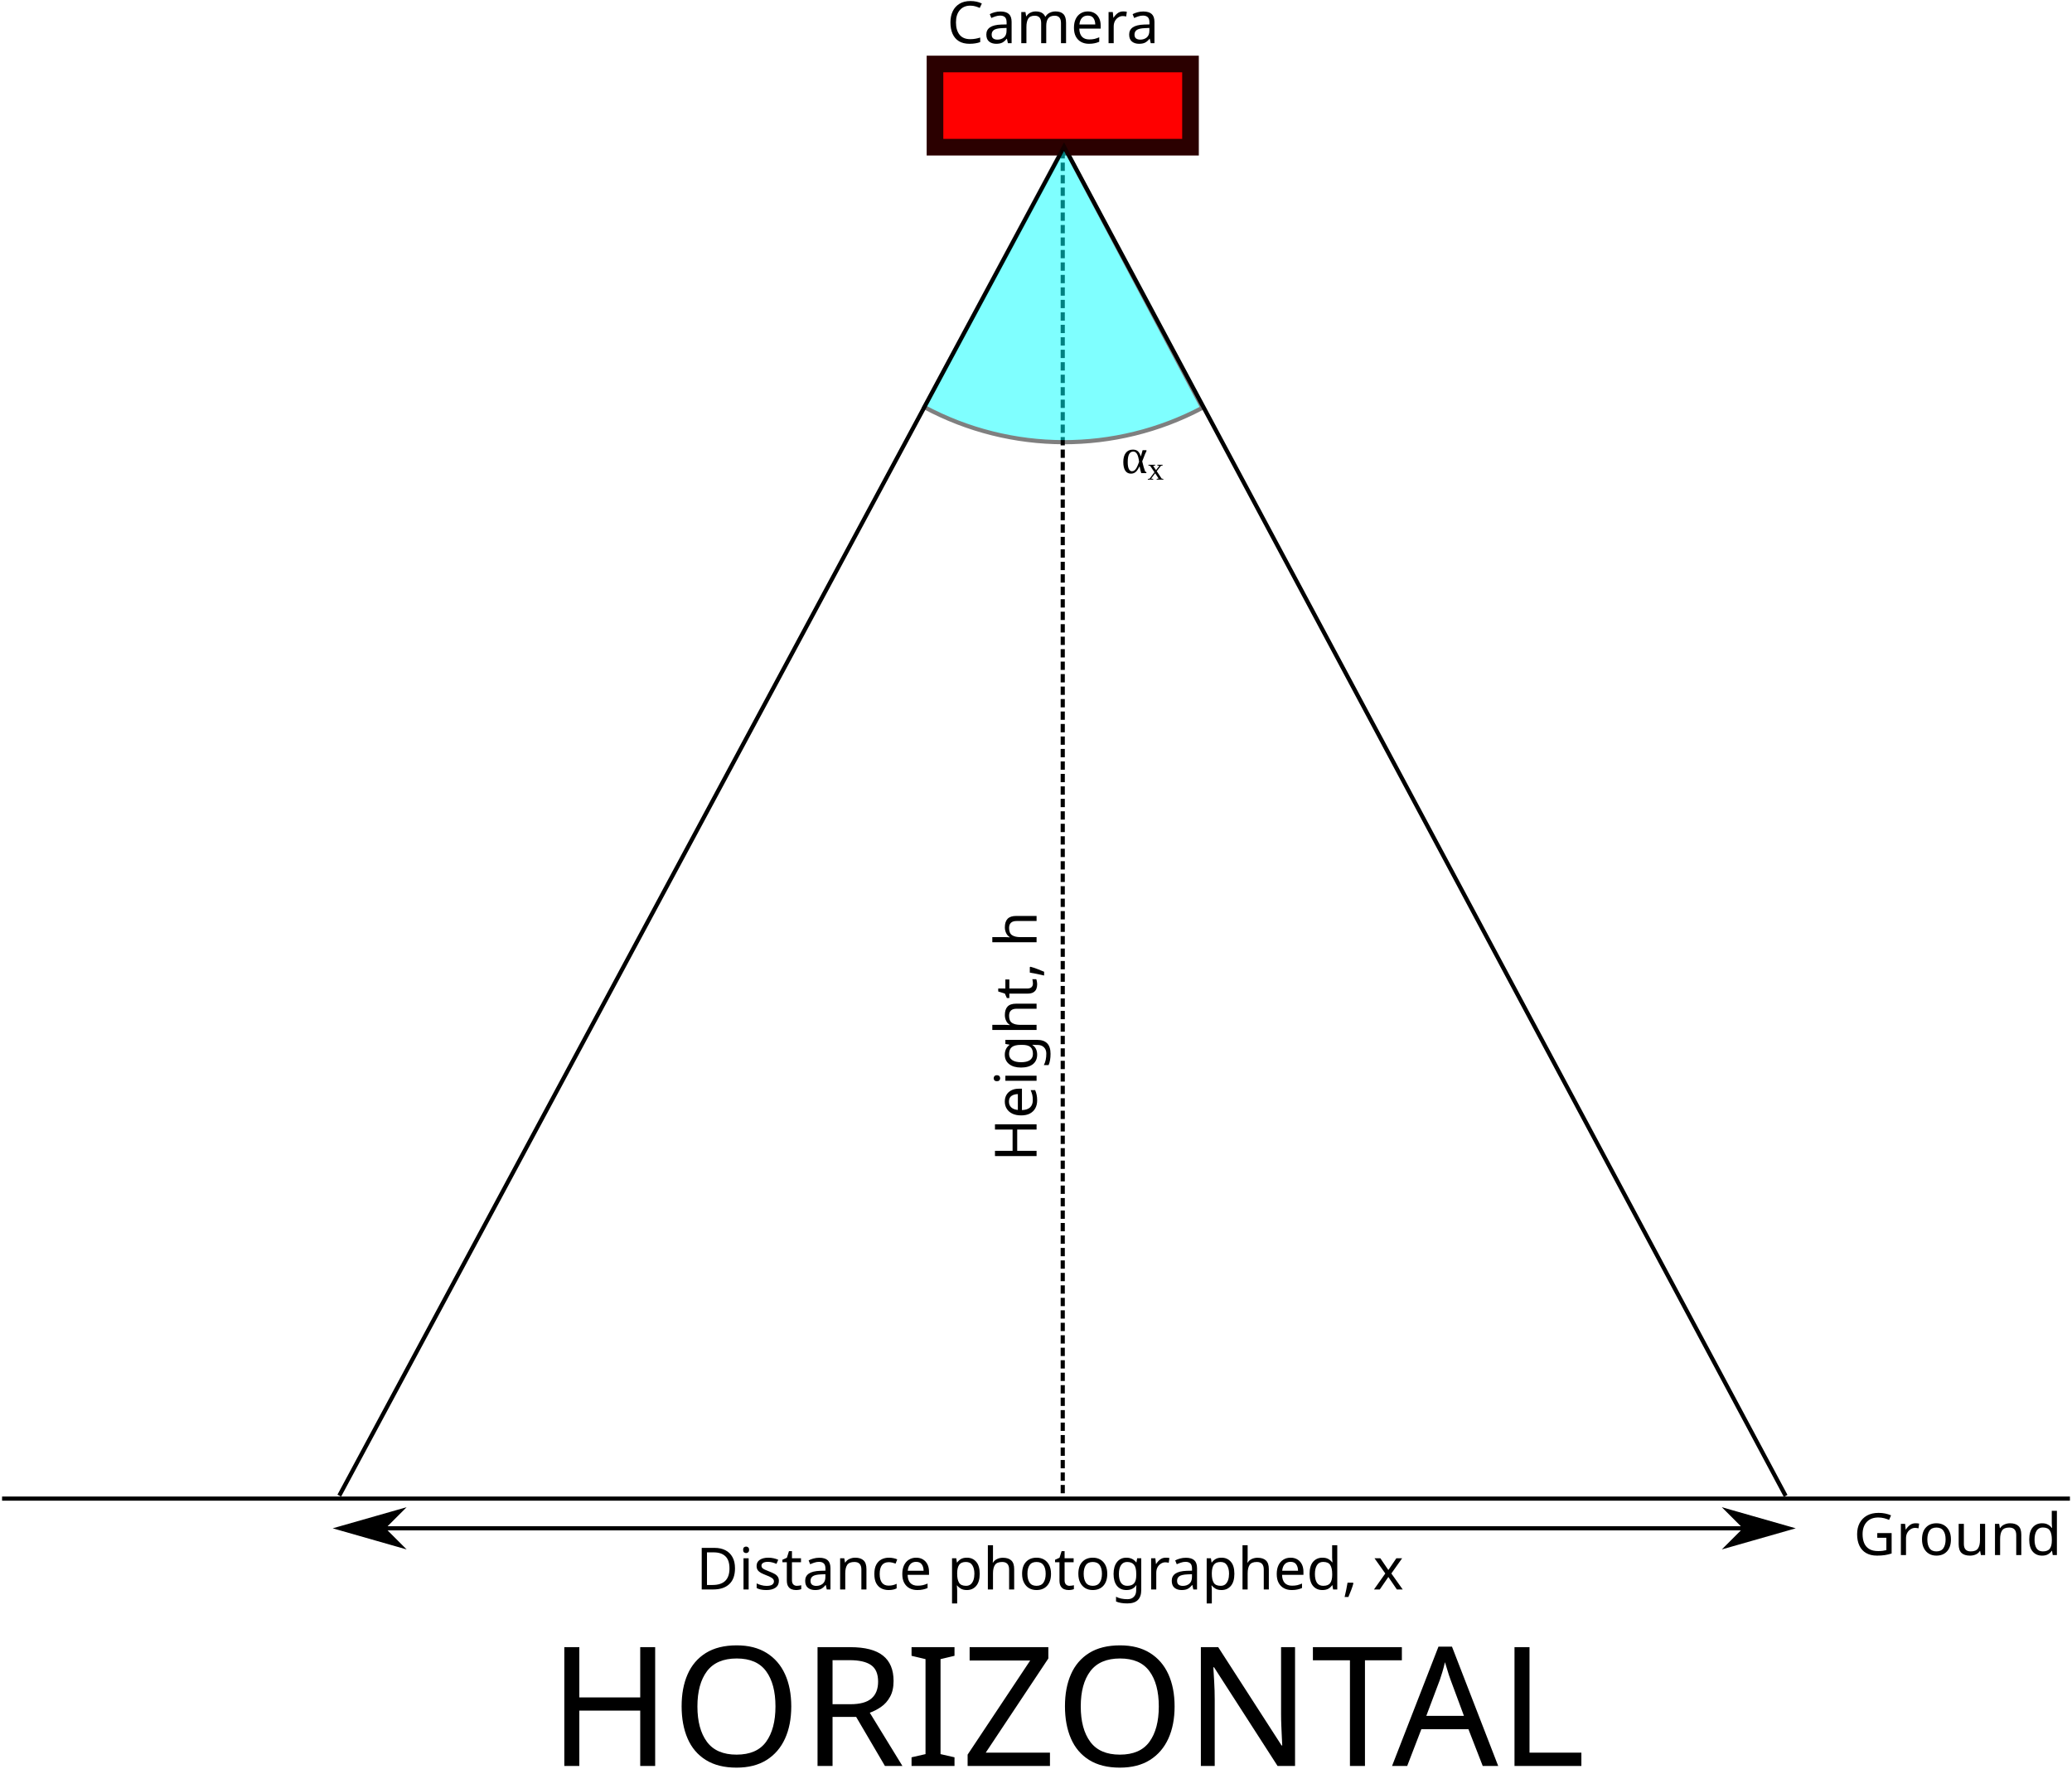
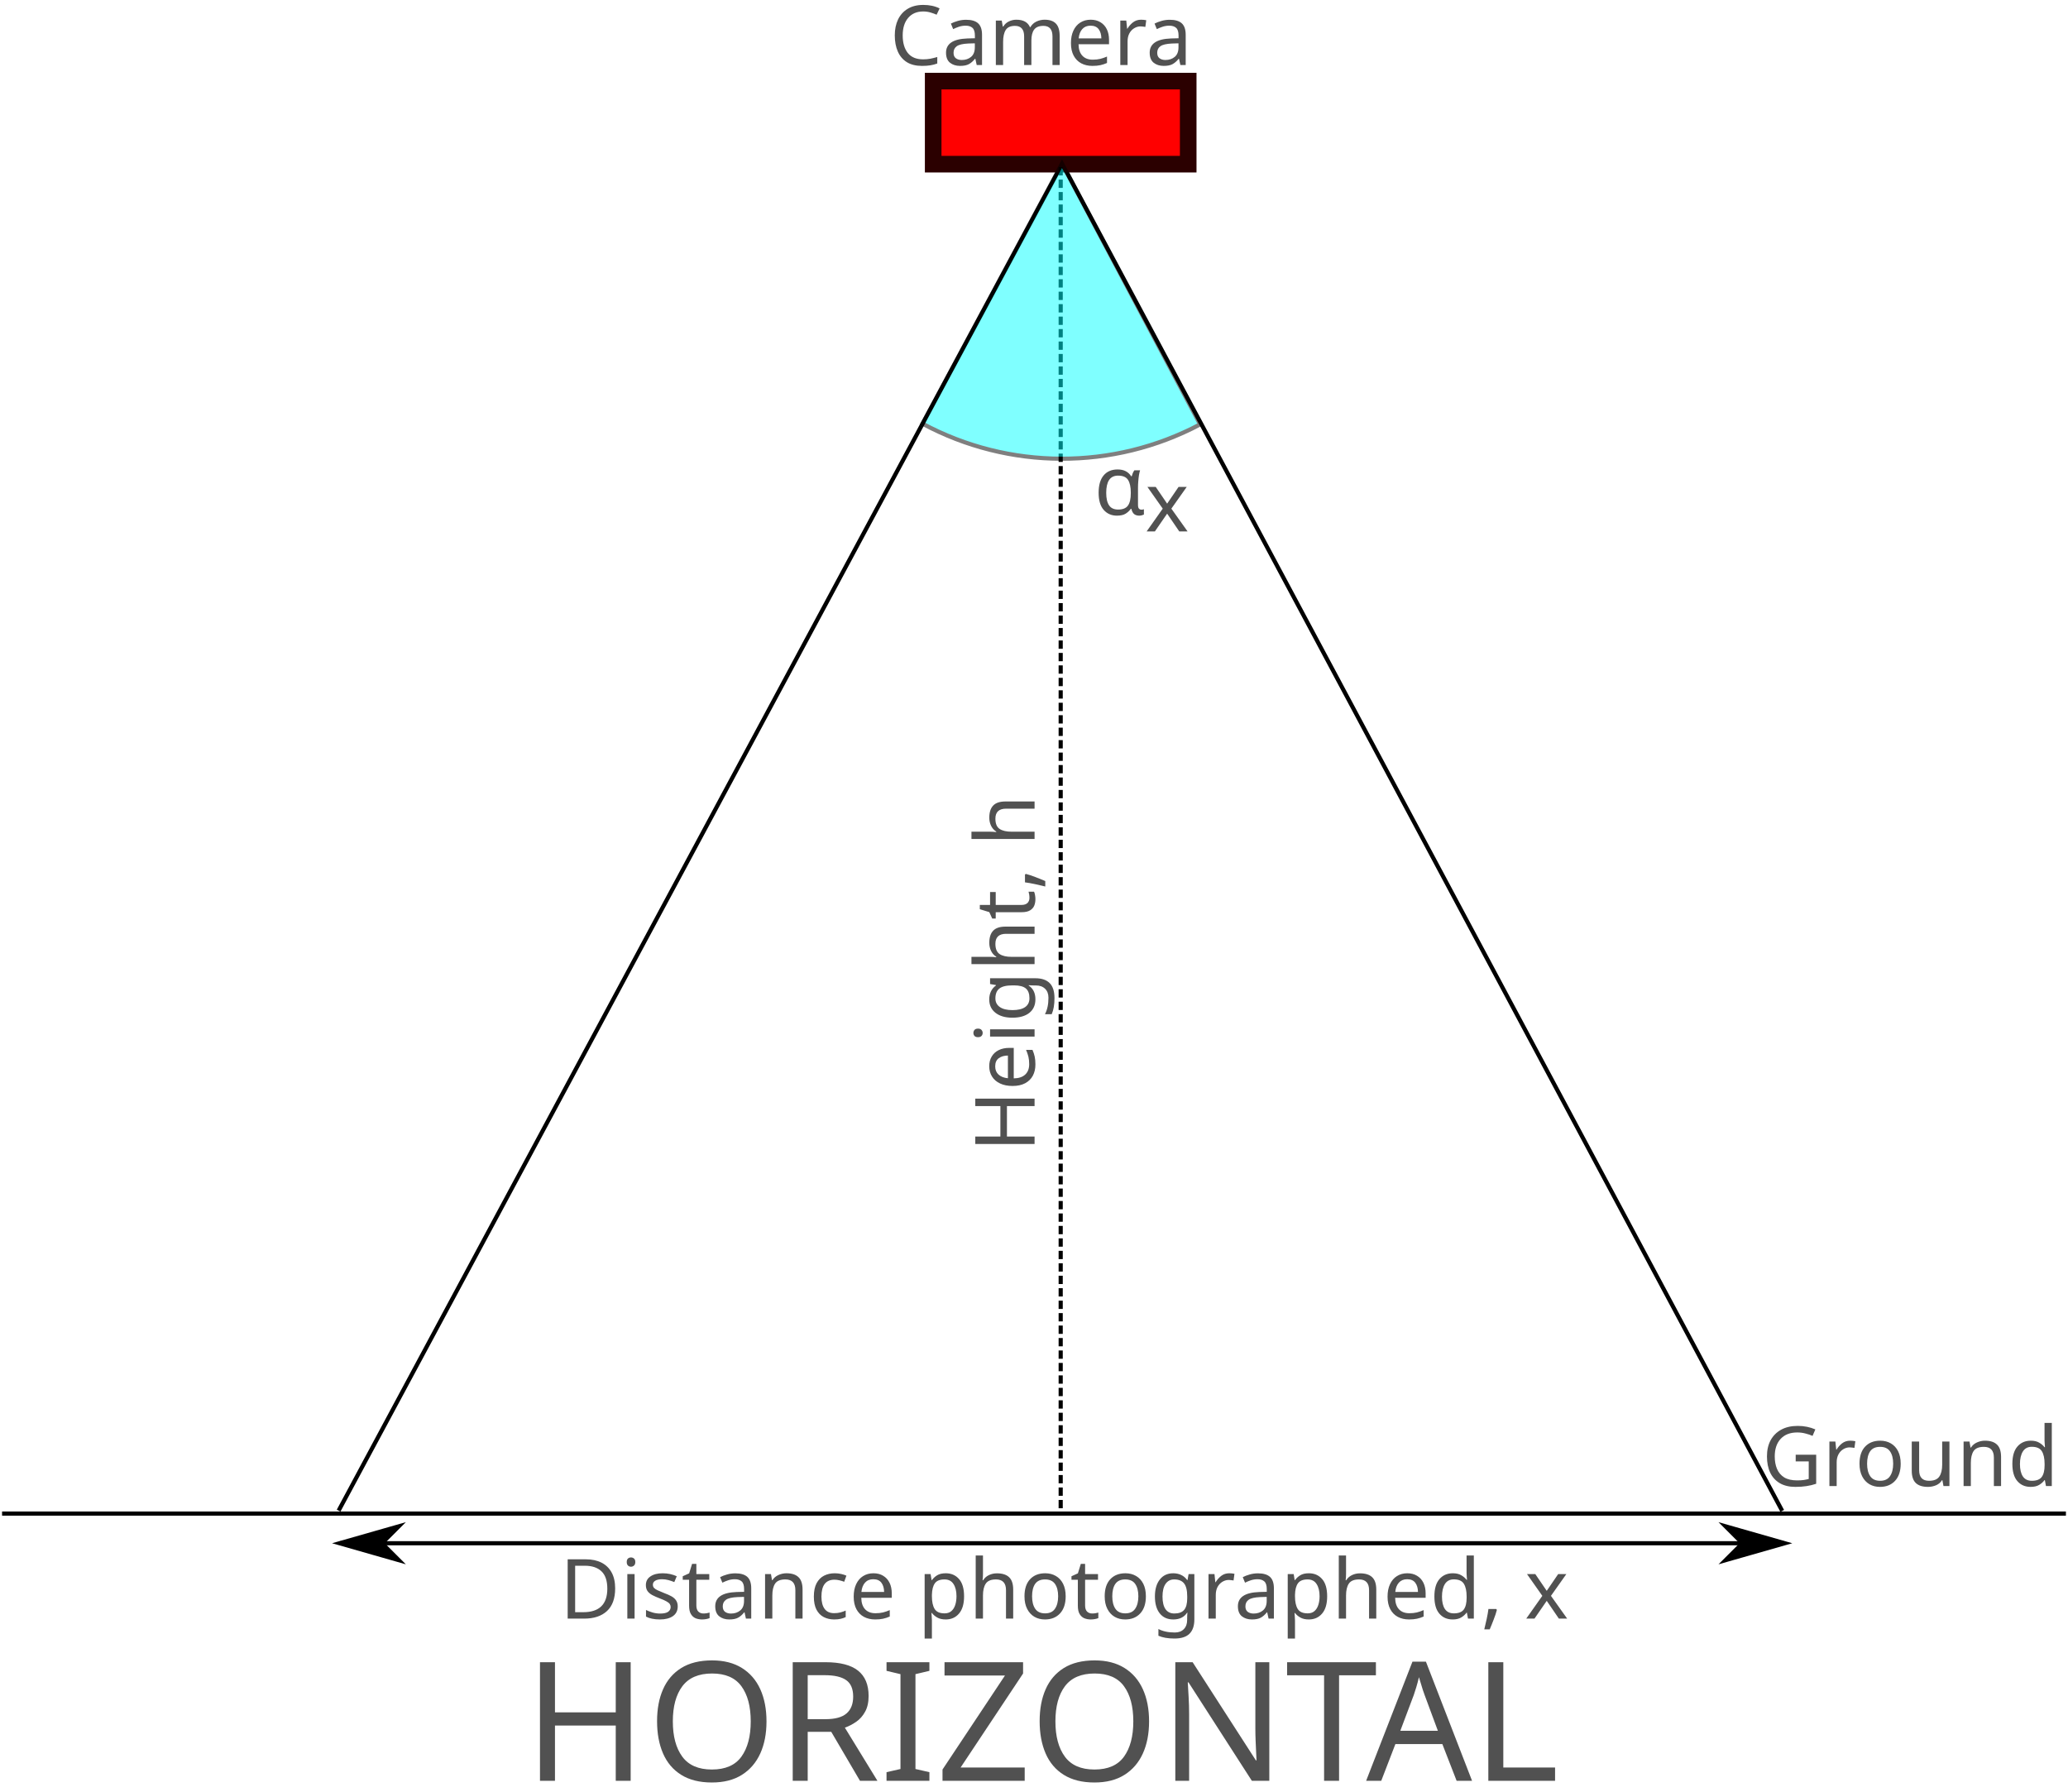
- <svg xmlns="http://www.w3.org/2000/svg" width="498.143" height="425.247" id="svg2" version="1.1">
+ <svg xmlns="http://www.w3.org/2000/svg" width="498.143" height="431.52" id="svg2" version="1.1">
  <defs id="defs4">
    <marker orient="auto" refY="0" refX="0" id="Arrow1Lend" style="overflow:visible">
      <path id="path3822" d="M 0,0 5,-5 -12.5,0 5,5 0,0 z" style="fill-rule:evenodd;stroke:#000000;stroke-width:1pt" transform="matrix(-0.8,0,0,-0.8,-10,0)" />
    </marker>
    <marker orient="auto" refY="0" refX="0" id="Arrow1Lstart" style="overflow:visible">
      <path id="path3819" d="M 0,0 5,-5 -12.5,0 5,5 0,0 z" style="fill-rule:evenodd;stroke:#000000;stroke-width:1pt" transform="matrix(0.8,0,0,0.8,10,0)" />
    </marker>
  </defs>
-   <g id="layer1" transform="translate(-82.35714,-144.8287)">
+   <g id="layer1" transform="translate(-82.35714,-140.6834)">
    <path style="fill:none;stroke:#000000;stroke-width:1px;stroke-linecap:butt;stroke-linejoin:miter;stroke-opacity:1" d="m 82.857,505.219 497.143,0" id="path2985" />
    <path style="fill:none;stroke:#000000;stroke-width:1px;stroke-linecap:butt;stroke-linejoin:miter;stroke-opacity:1" d="m 338.571,179.505 -174.643,325" id="path2987" />
    <path style="fill:none;stroke:#000000;stroke-width:1px;stroke-linecap:butt;stroke-linejoin:miter;stroke-opacity:1" d="M 511.658,504.57 337.722,179.191" id="path2987-6" />
    <rect style="fill:#ff0000;fill-opacity:1;stroke:#2b0000;stroke-width:4;stroke-linecap:round;stroke-miterlimit:4;stroke-opacity:1;stroke-dasharray:none" id="rect3025" width="61.429" height="20" x="307.143" y="160.219" />
-     <text xml:space="preserve" style="font-size:14px;font-style:normal;font-weight:normal;line-height:125%;letter-spacing:0px;word-spacing:0px;fill:#000000;fill-opacity:1;stroke:none;font-family:Sans" x="310" y="155.219" id="text3027">
-       <tspan id="tspan3029" x="310" y="155.219">Camera</tspan>
+     <text xml:space="preserve" style="font-size:14px;font-style:normal;font-variant:normal;font-weight:normal;font-stretch:normal;line-height:125%;letter-spacing:0px;word-spacing:0px;fill:#515151;fill-opacity:1;stroke:none;font-family:PT Sans;-inkscape-font-specification:PT Sans" x="296.674" y="156.352" id="text3027">
+       <tspan id="tspan3029" x="296.674" y="156.352" style="font-size:20px;fill:#515151;fill-opacity:1">Camera</tspan>
    </text>
-     <text xml:space="preserve" style="font-size:14px;font-style:normal;font-weight:normal;line-height:125%;letter-spacing:0px;word-spacing:0px;fill:#000000;fill-opacity:1;stroke:none;font-family:Sans" x="527.98" y="518.791" id="text3031">
-       <tspan id="tspan3033" x="527.98" y="518.791">Ground</tspan>
+     <text xml:space="preserve" style="font-size:14px;font-style:normal;font-weight:normal;line-height:125%;letter-spacing:0px;word-spacing:0px;fill:#515151;fill-opacity:1;stroke:none;font-family:Sans" x="506.766" y="498.588" id="text3031">
+       <tspan id="tspan3033" x="506.766" y="498.588" style="font-size:20px;fill:#515151;fill-opacity:1">Ground</tspan>
    </text>
    <path style="fill:none;stroke:#000000;stroke-width:1;stroke-linecap:butt;stroke-linejoin:miter;stroke-miterlimit:4;stroke-opacity:1;stroke-dasharray:2, 1;stroke-dashoffset:0" d="m 337.857,180.934 0,324.286" id="path3035" />
-     <text xml:space="preserve" style="font-size:14px;font-style:normal;font-weight:normal;line-height:125%;letter-spacing:0px;word-spacing:0px;fill:#000000;fill-opacity:1;stroke:none;font-family:Sans" x="-424.204" y="331.566" id="text3805" transform="matrix(0,-1,1,0,0,0)">
-       <tspan id="tspan3807" x="-424.204" y="331.566">Height, h</tspan>
+     <text xml:space="preserve" style="font-size:14px;font-style:normal;font-weight:normal;line-height:125%;letter-spacing:0px;word-spacing:0px;fill:#515151;fill-opacity:1;stroke:none;font-family:Sans" x="-418.143" y="331.566" id="text3805" transform="matrix(0,-1,1,0,0,0)">
+       <tspan id="tspan3807" x="-418.143" y="331.566" style="font-size:20px;font-style:normal;font-variant:normal;font-weight:normal;font-stretch:normal;font-family:PT Sans;-inkscape-font-specification:PT Sans;fill:#515151;fill-opacity:1">Height, h</tspan>
    </text>
-     <text xml:space="preserve" style="font-size:14px;font-style:normal;font-weight:normal;line-height:125%;letter-spacing:0px;word-spacing:0px;fill:#000000;fill-opacity:1;stroke:none;font-family:Sans" x="249.704" y="527.066" id="text3809">
-       <tspan x="249.704" y="527.066" id="tspan4461">Distance photographed, x</tspan>
+     <text xml:space="preserve" style="font-size:14px;font-style:normal;font-weight:normal;line-height:125%;letter-spacing:0px;word-spacing:0px;fill:#515151;fill-opacity:1;stroke:none;font-family:Sans" x="217.164" y="530.515" id="text3809">
+       <tspan x="217.164" y="530.515" id="tspan4461" style="font-size:20px;font-style:normal;font-variant:normal;font-weight:normal;font-stretch:normal;fill:#515151;fill-opacity:1;font-family:PT Sans;-inkscape-font-specification:PT Sans">Distance photographed, x</tspan>
    </text>
    <path style="fill:none;stroke:#000000;stroke-width:1px;stroke-linecap:butt;stroke-linejoin:miter;stroke-opacity:1;marker-start:url(#Arrow1Lstart);marker-end:url(#Arrow1Lend)" d="m 164.286,512.362 347.857,0" id="path3813" />
    <path style="opacity:0.5;color:#000000;fill:#00ffff;fill-opacity:1;fill-rule:evenodd;stroke:#000000;stroke-width:1px;stroke-linecap:butt;stroke-linejoin:miter;stroke-miterlimit:4;stroke-opacity:1;stroke-dasharray:none;stroke-dashoffset:0;marker:none;visibility:visible;display:inline;overflow:visible;enable-background:accumulate" id="path4447" d="m 397.32,263.455 c -8.576,22.076 -27.586,38.43 -50.695,43.613 l -15.553,-69.349 z" transform="matrix(0.7563924,0.6541181,-0.6541181,0.7563924,243.2452,-216.274)" />
-     <text xml:space="preserve" x="351.964" y="258.612" id="text4451">
-       <tspan id="tspan4453" x="351.964" y="258.612">α<tspan style="font-size:65.001%;baseline-shift:sub" id="tspan4455">x</tspan>
+     <text xml:space="preserve" x="345.903" y="264.673" id="text4451" style="fill:#515151;fill-opacity:1">
+       <tspan id="tspan4453" x="345.903" y="264.673" style="font-size:20px;font-style:normal;font-variant:normal;font-weight:normal;font-stretch:normal;font-family:PT Sans;-inkscape-font-specification:PT Sans;fill:#515151;fill-opacity:1">α<tspan style="font-size:20px;font-style:normal;font-variant:normal;font-weight:normal;font-stretch:normal;baseline-shift:sub;font-family:PT Sans;-inkscape-font-specification:PT Sans;fill:#515151;fill-opacity:1" id="tspan4455">x</tspan>
      </tspan>
    </text>
-     <text xml:space="preserve" style="font-size:14px;font-style:normal;font-weight:normal;line-height:125%;letter-spacing:0px;word-spacing:0px;fill:#000000;fill-opacity:1;stroke:none;font-family:Sans" x="214.152" y="569.509" id="text4457">
-       <tspan id="tspan4459" x="214.152" y="569.509" style="font-size:40px">HORIZONTAL</tspan>
+     <text xml:space="preserve" style="font-size:14px;font-style:normal;font-weight:normal;line-height:125%;letter-spacing:0px;word-spacing:0px;fill:#515151;fill-opacity:1;stroke:none;font-family:Sans" x="208.554" y="569.581" id="text4457">
+       <tspan id="tspan4459" x="208.554" y="569.581" style="font-size:40px;font-style:normal;font-variant:normal;font-weight:normal;font-stretch:normal;fill:#515151;fill-opacity:1;font-family:PT Sans;-inkscape-font-specification:PT Sans">HORIZONTAL</tspan>
    </text>
  </g>
</svg>
